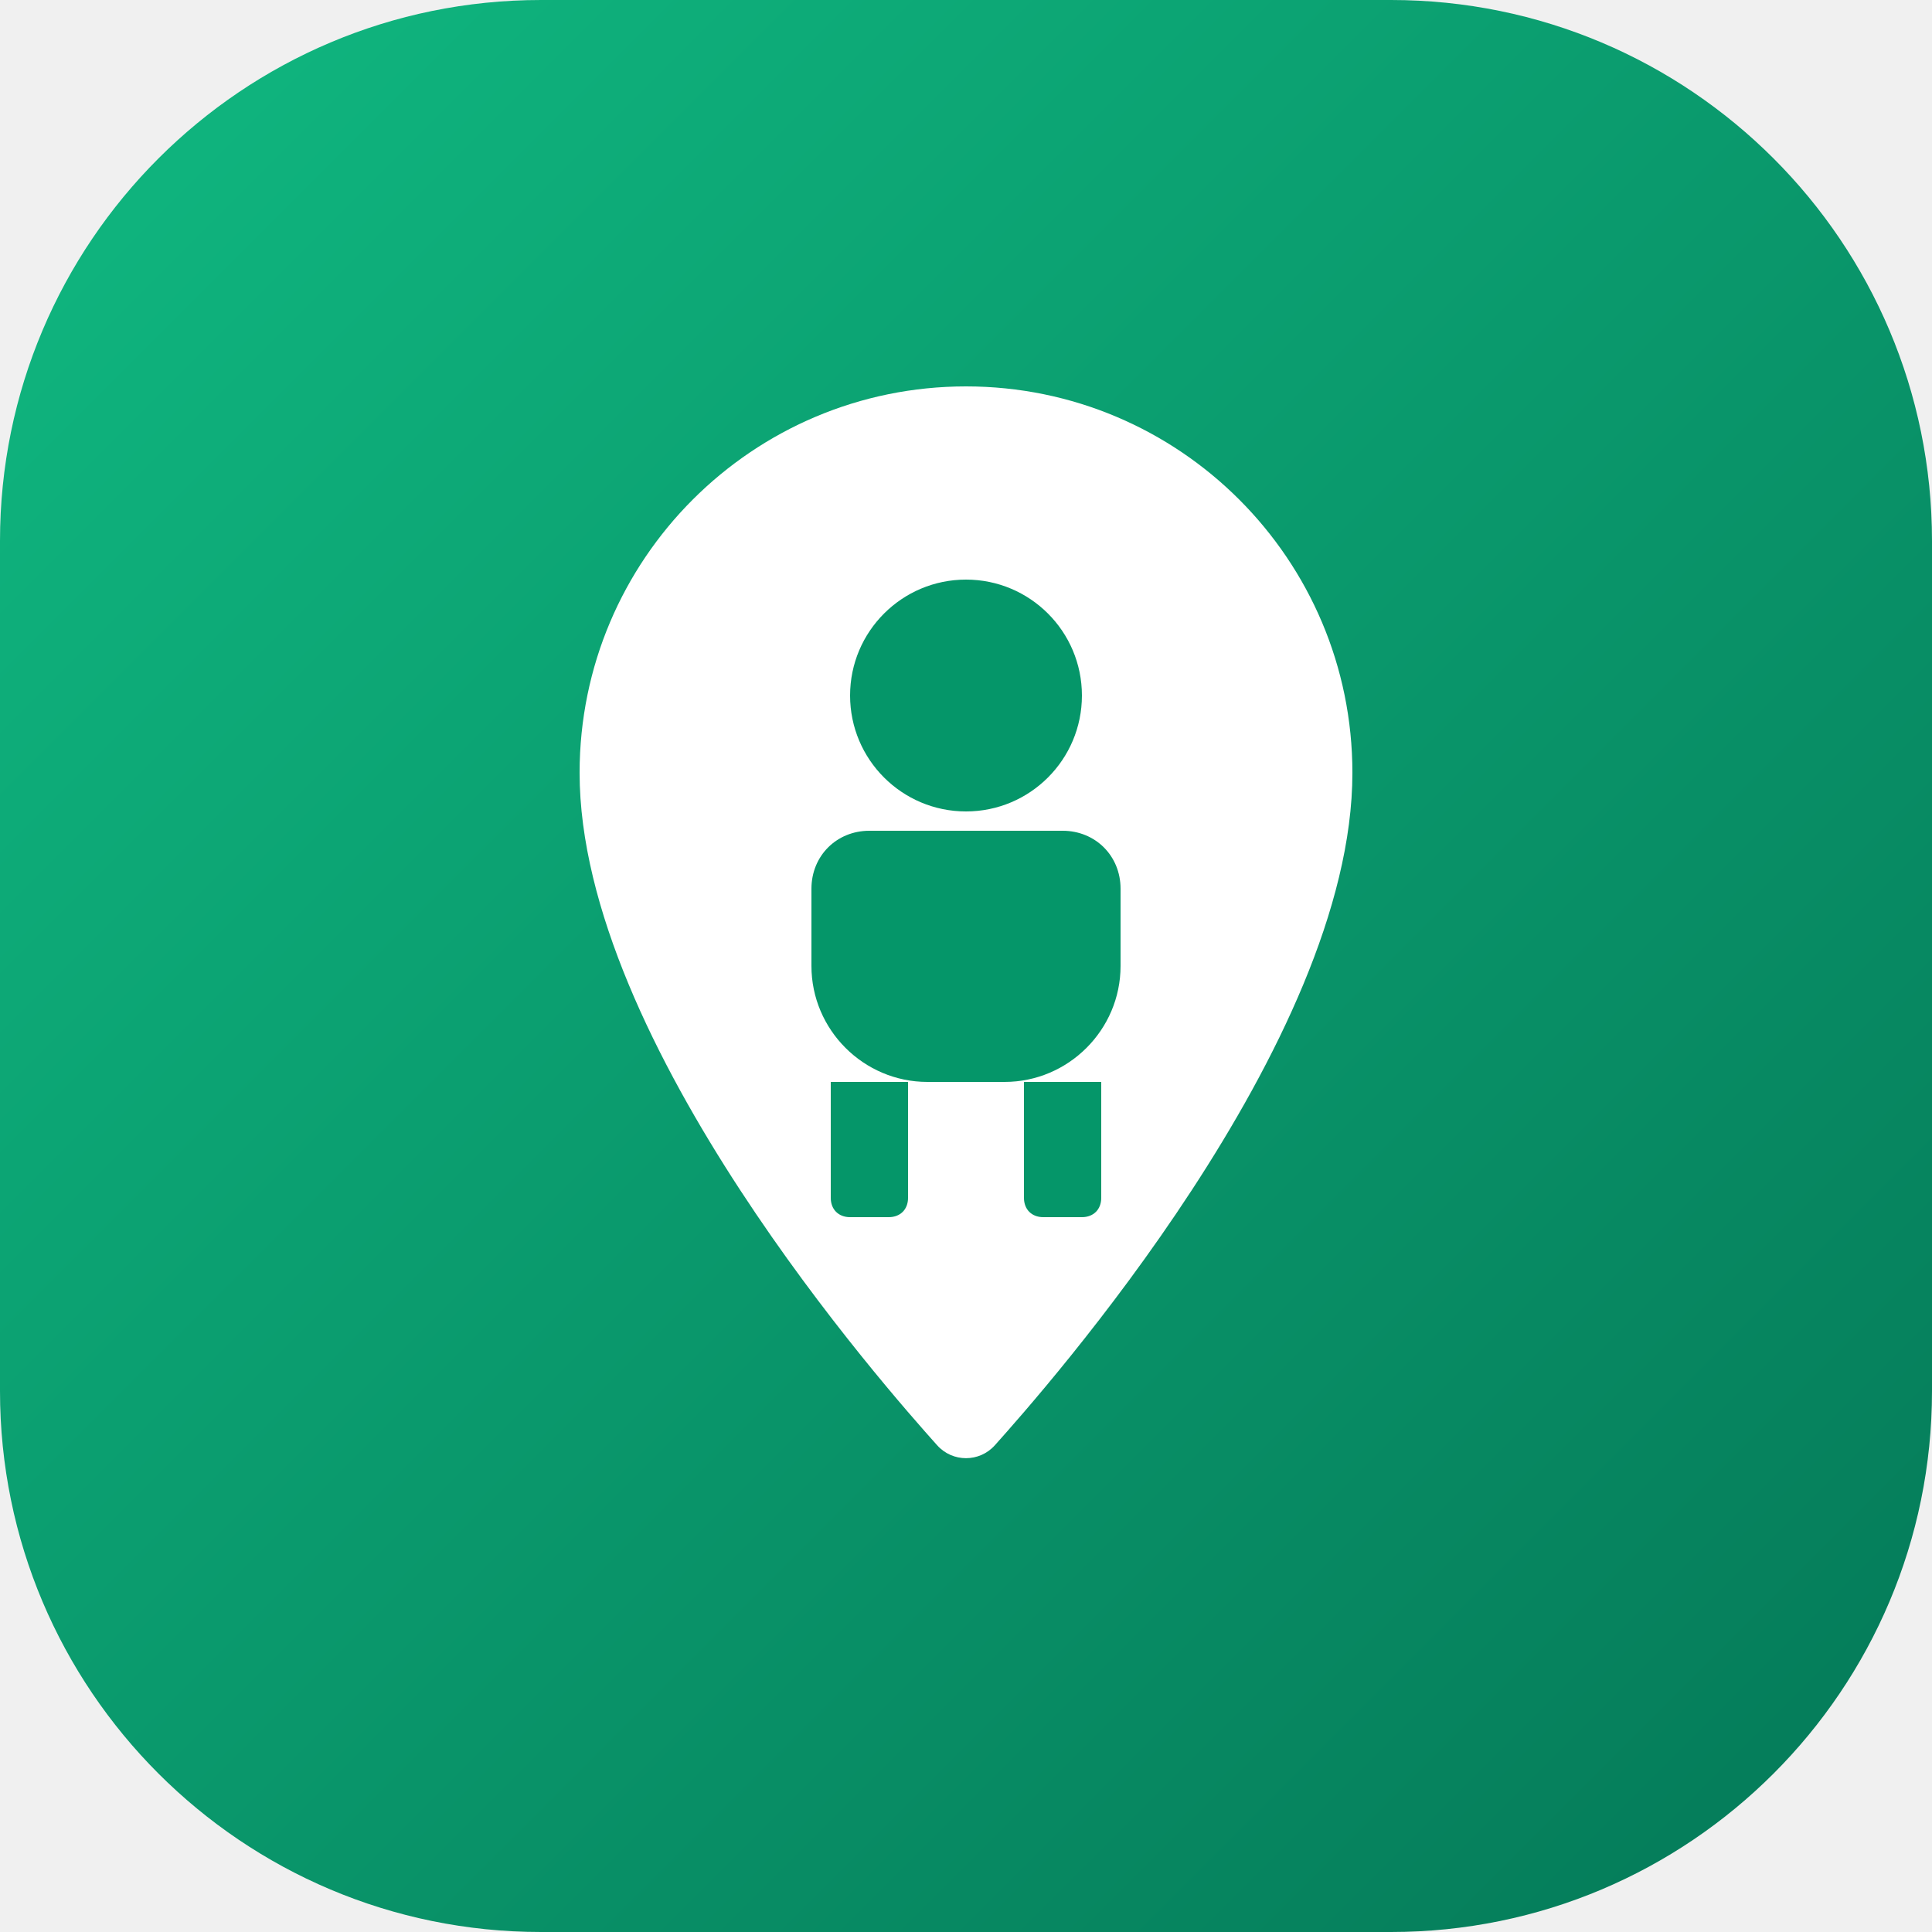
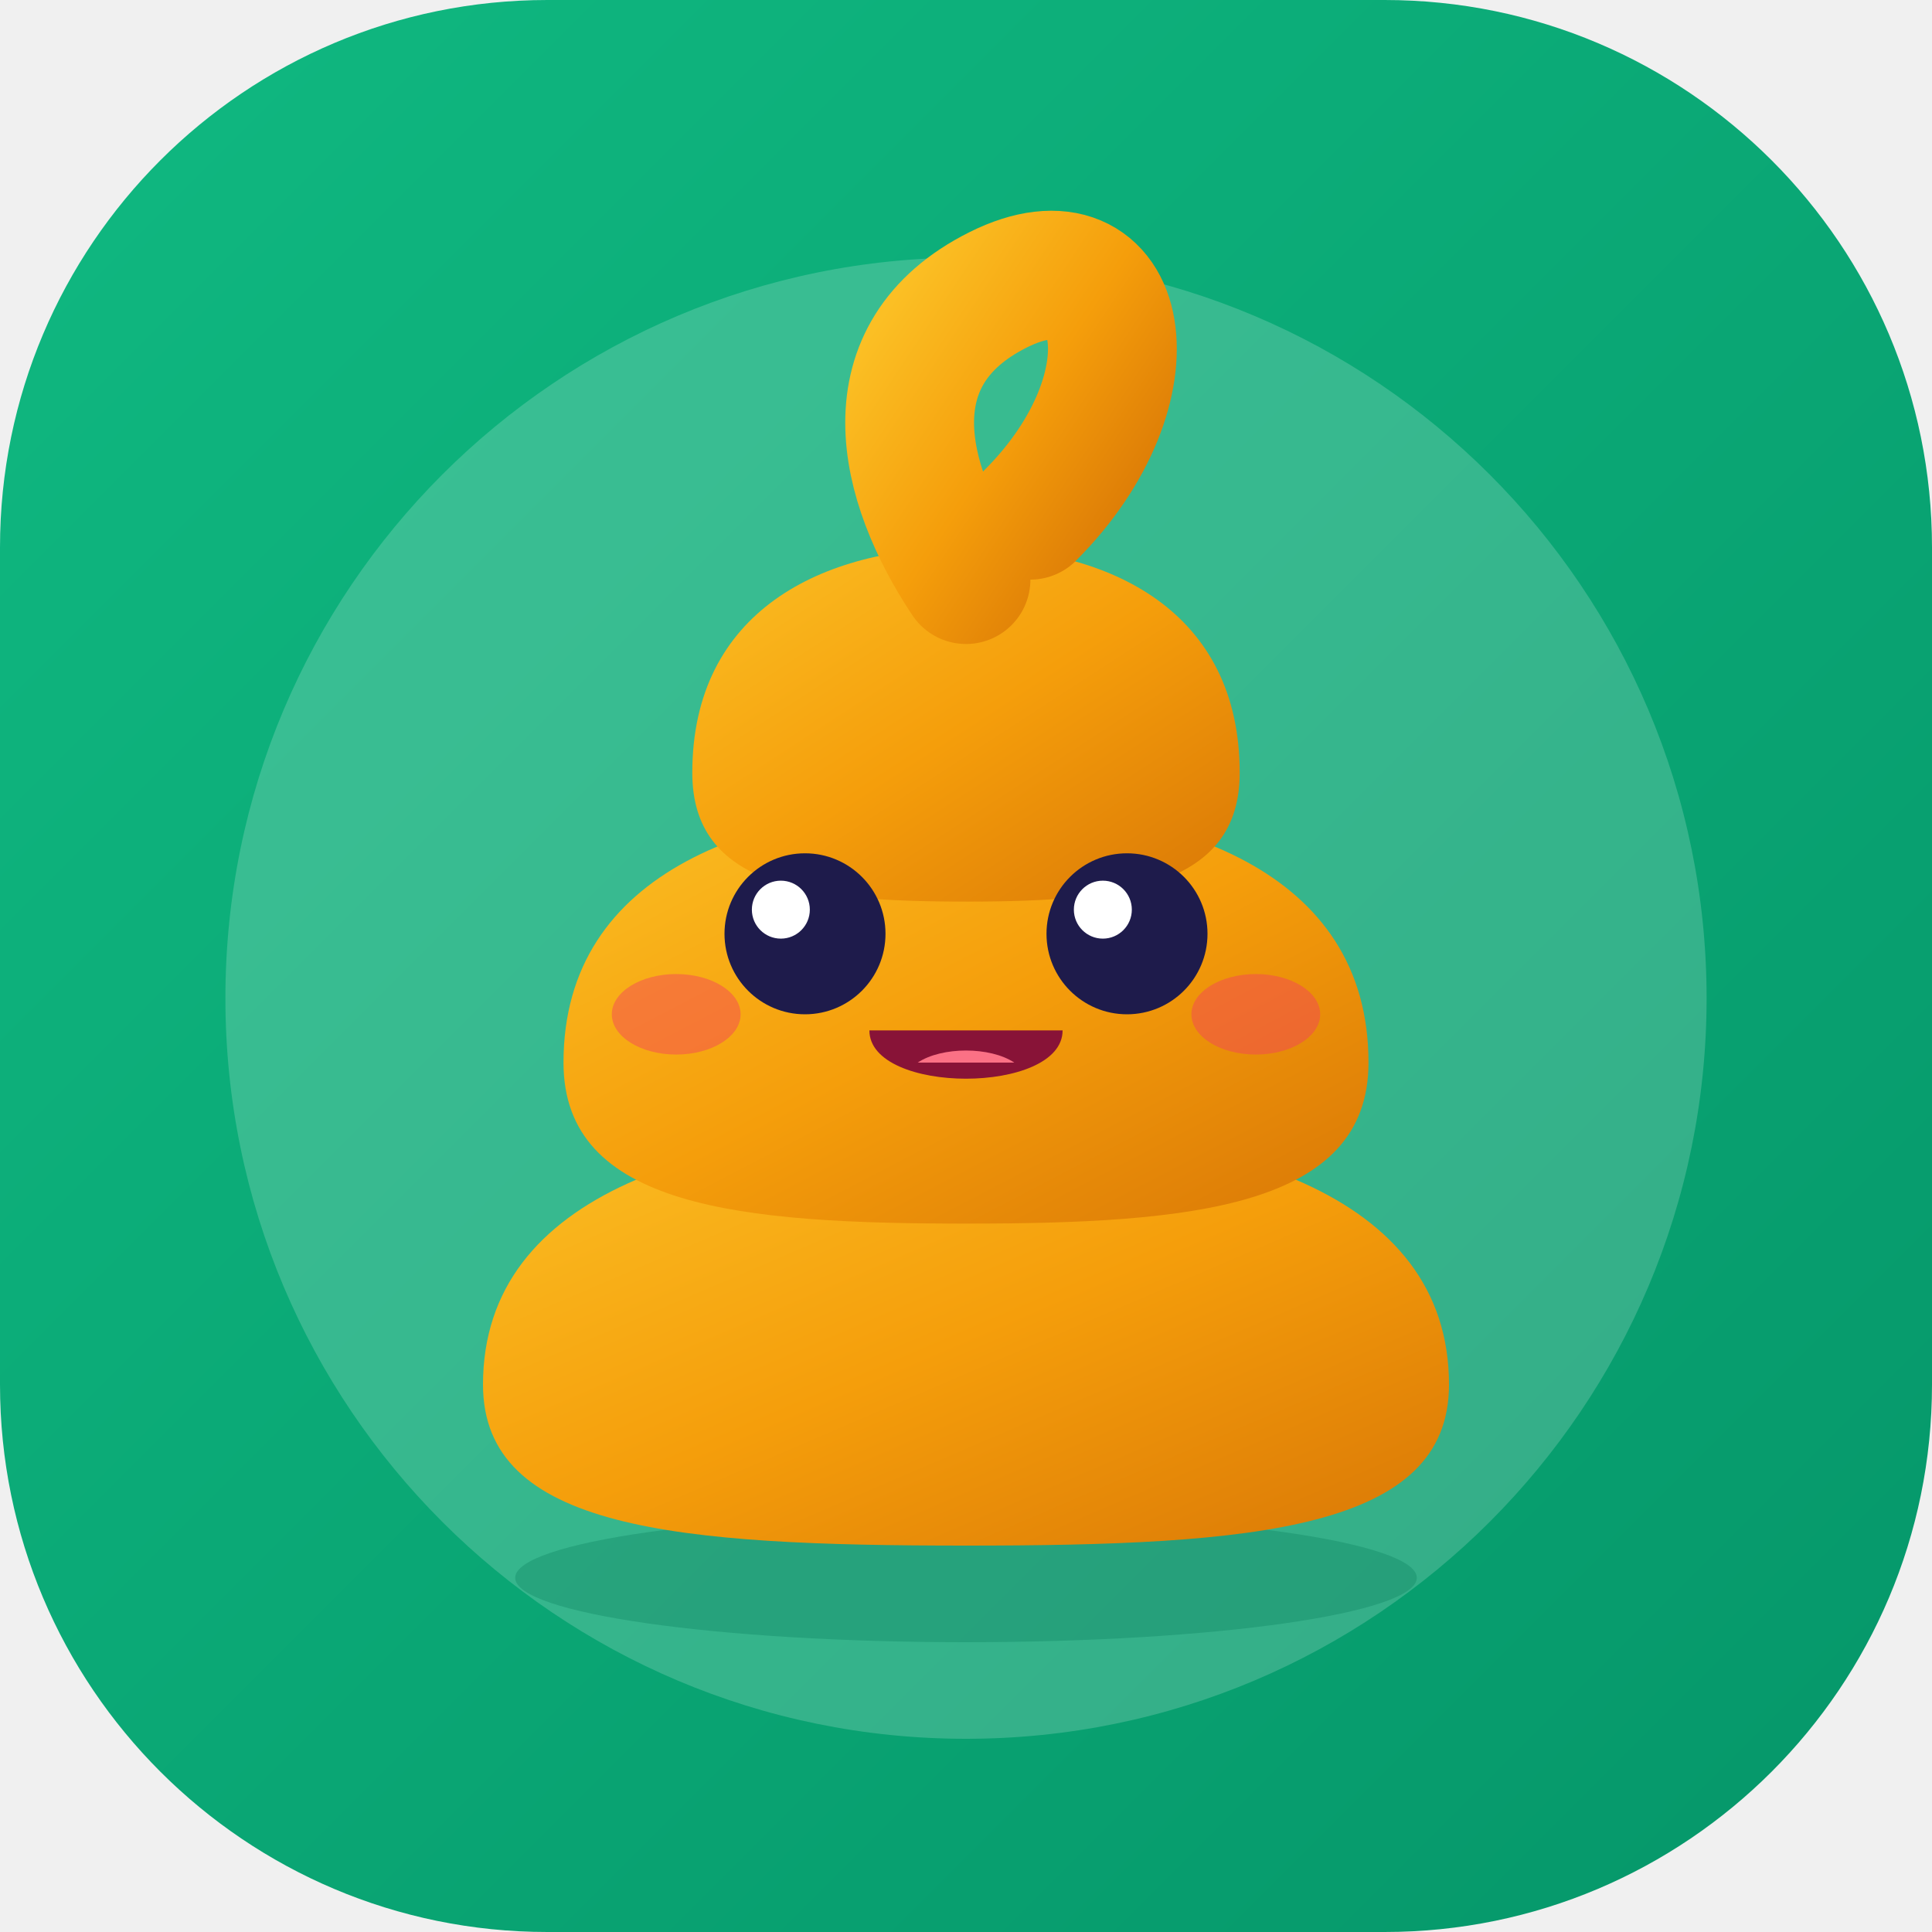
- <svg xmlns="http://www.w3.org/2000/svg" viewBox="0 0 100 100" fill="none">
+ <svg xmlns="http://www.w3.org/2000/svg" viewBox="0 0 120 120" fill="none">
  <defs>
-     <linearGradient id="grad" x1="0%" y1="0%" x2="100%" y2="100%">
+     <linearGradient id="bgGrad" x1="0%" y1="0%" x2="100%" y2="100%">
      <stop offset="0%" stop-color="#10b981" />
-       <stop offset="100%" stop-color="#047857" />
+       <stop offset="100%" stop-color="#059669" />
+     </linearGradient>
+     <linearGradient id="pooGrad" x1="0%" y1="0%" x2="100%" y2="100%">
+       <stop offset="0%" stop-color="#fbbf24" />
+       <stop offset="50%" stop-color="#f59e0b" />
+       <stop offset="100%" stop-color="#d97706" />
    </linearGradient>
  </defs>
-   <rect width="100" height="100" rx="28" fill="url(#grad)" />
-   <path d="M50 20C38.954 20 30 28.954 30 40C30 54 46 72 48.5 74.8C49.3 75.7 50.7 75.7 51.5 74.8C54 72 70 54 70 40C70 28.954 61.046 20 50 20Z" fill="white" />
-   <circle cx="50" cy="36" r="6" fill="#059669" />
-   <path d="M42 46C42 44.3 43.3 43 45 43H55C56.7 43 58 44.3 58 46V50C58 53.3 55.3 56 52 56H48C44.7 56 42 53.3 42 50V46Z" fill="#059669" />
-   <path d="M47 56V62C47 62.6 46.6 63 46 63H44C43.4 63 43 62.6 43 62V56H47Z" fill="#059669" />
-   <path d="M57 56V62C57 62.6 56.6 63 56 63H54C53.4 63 53 62.6 53 62V56H57Z" fill="#059669" />
+   <rect width="120" height="120" rx="34" fill="url(#bgGrad)" />
+   <circle cx="60" cy="62" r="46" fill="white" fill-opacity="0.18" />
+   <ellipse cx="60" cy="98" rx="28" ry="4" fill="#047857" fill-opacity="0.3" />
+   <path d="M30 86C30 74 44 70 60 70C76 70 90 74 90 86C90 95 78 96 60 96C42 96 30 95 30 86Z" fill="url(#pooGrad)" />
+   <path d="M35 66C35 54 47 50 60 50C73 50 85 54 85 66C85 75 74 76 60 76C46 76 35 75 35 66Z" fill="url(#pooGrad)" />
+   <path d="M43 48C43 38 51 34 60 34C69 34 77 38 77 48C77 55 70 56 60 56C50 56 43 55 43 48Z" fill="url(#pooGrad)" />
+   <path d="M60 36C56 30 54 22 62 18C70 14 72 24 64 32" stroke="url(#pooGrad)" stroke-width="8" stroke-linecap="round" />
+   <circle cx="50" cy="58" r="5" fill="#1e1b4b" />
+   <circle cx="48.5" cy="56.5" r="1.8" fill="white" />
+   <circle cx="70" cy="58" r="5" fill="#1e1b4b" />
+   <circle cx="68.5" cy="56.5" r="1.8" fill="white" />
+   <ellipse cx="42" cy="63" rx="4" ry="2.5" fill="#f43f5e" fill-opacity="0.45" />
+   <ellipse cx="78" cy="63" rx="4" ry="2.5" fill="#f43f5e" fill-opacity="0.45" />
+   <path d="M54 64C54 68 66 68 66 64Z" fill="#881337" />
+   <path d="M57 66C58.5 65 61.5 65 63 66Z" fill="#fb7185" />
</svg>
